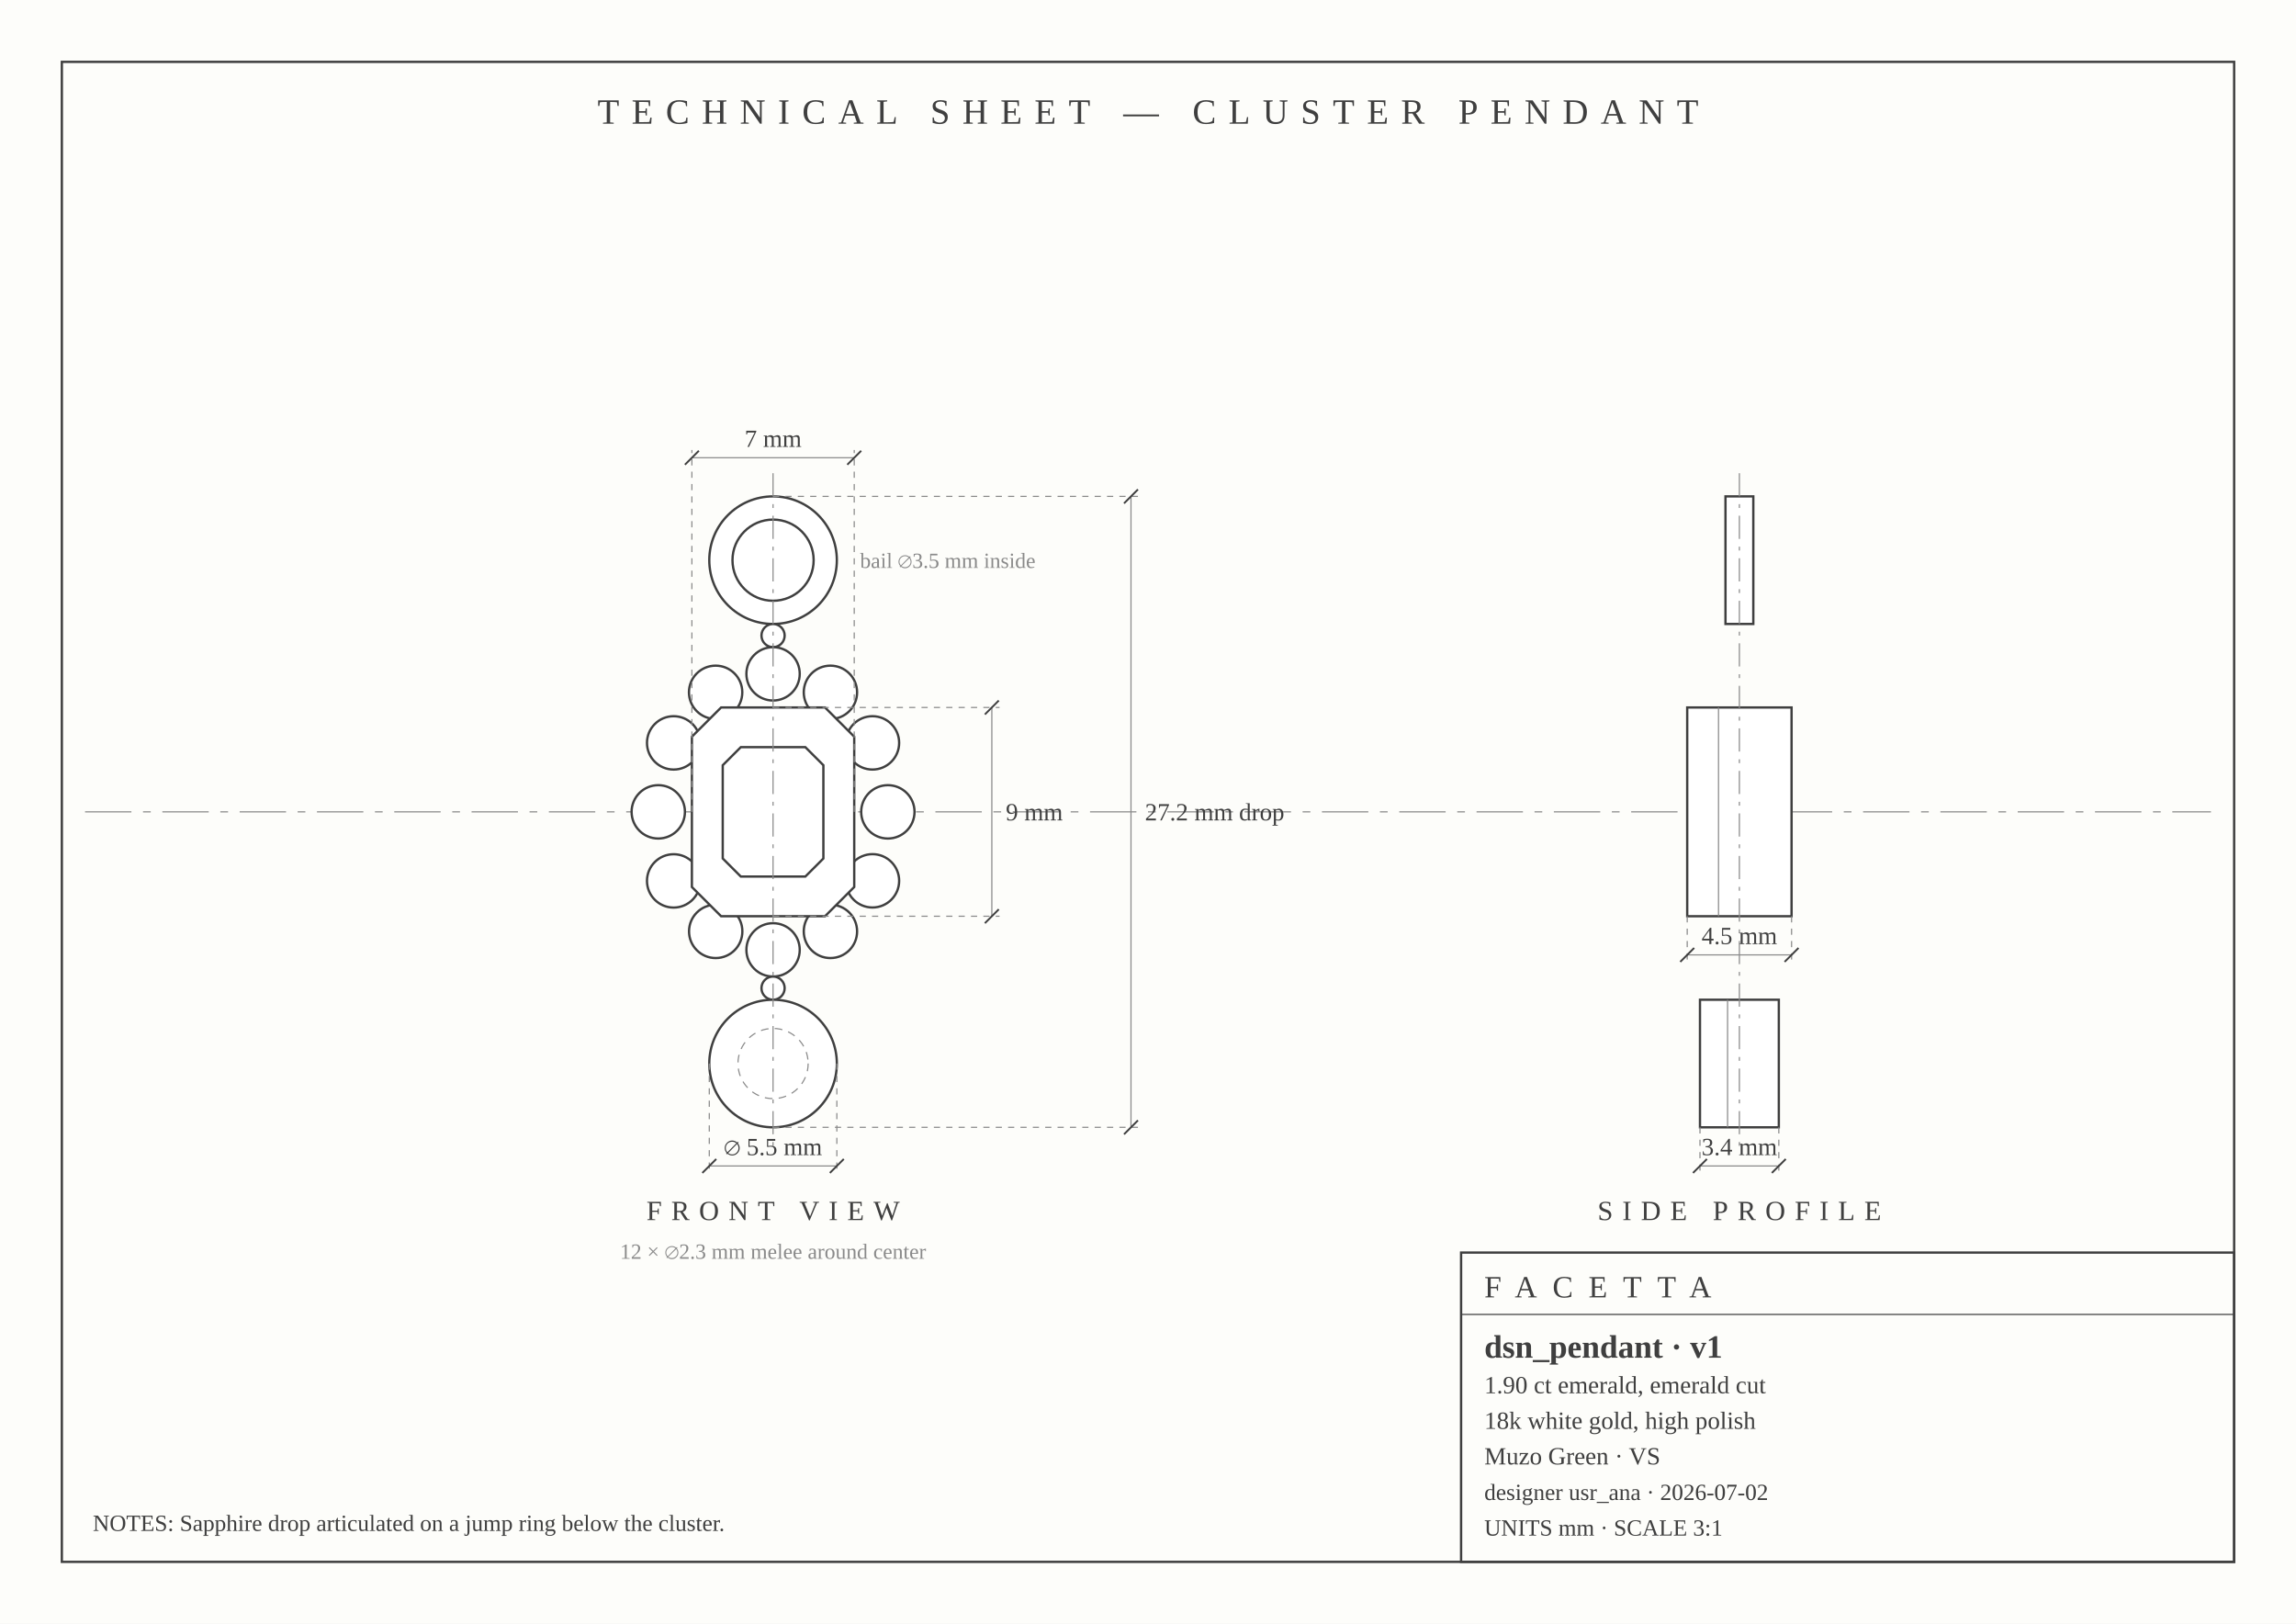
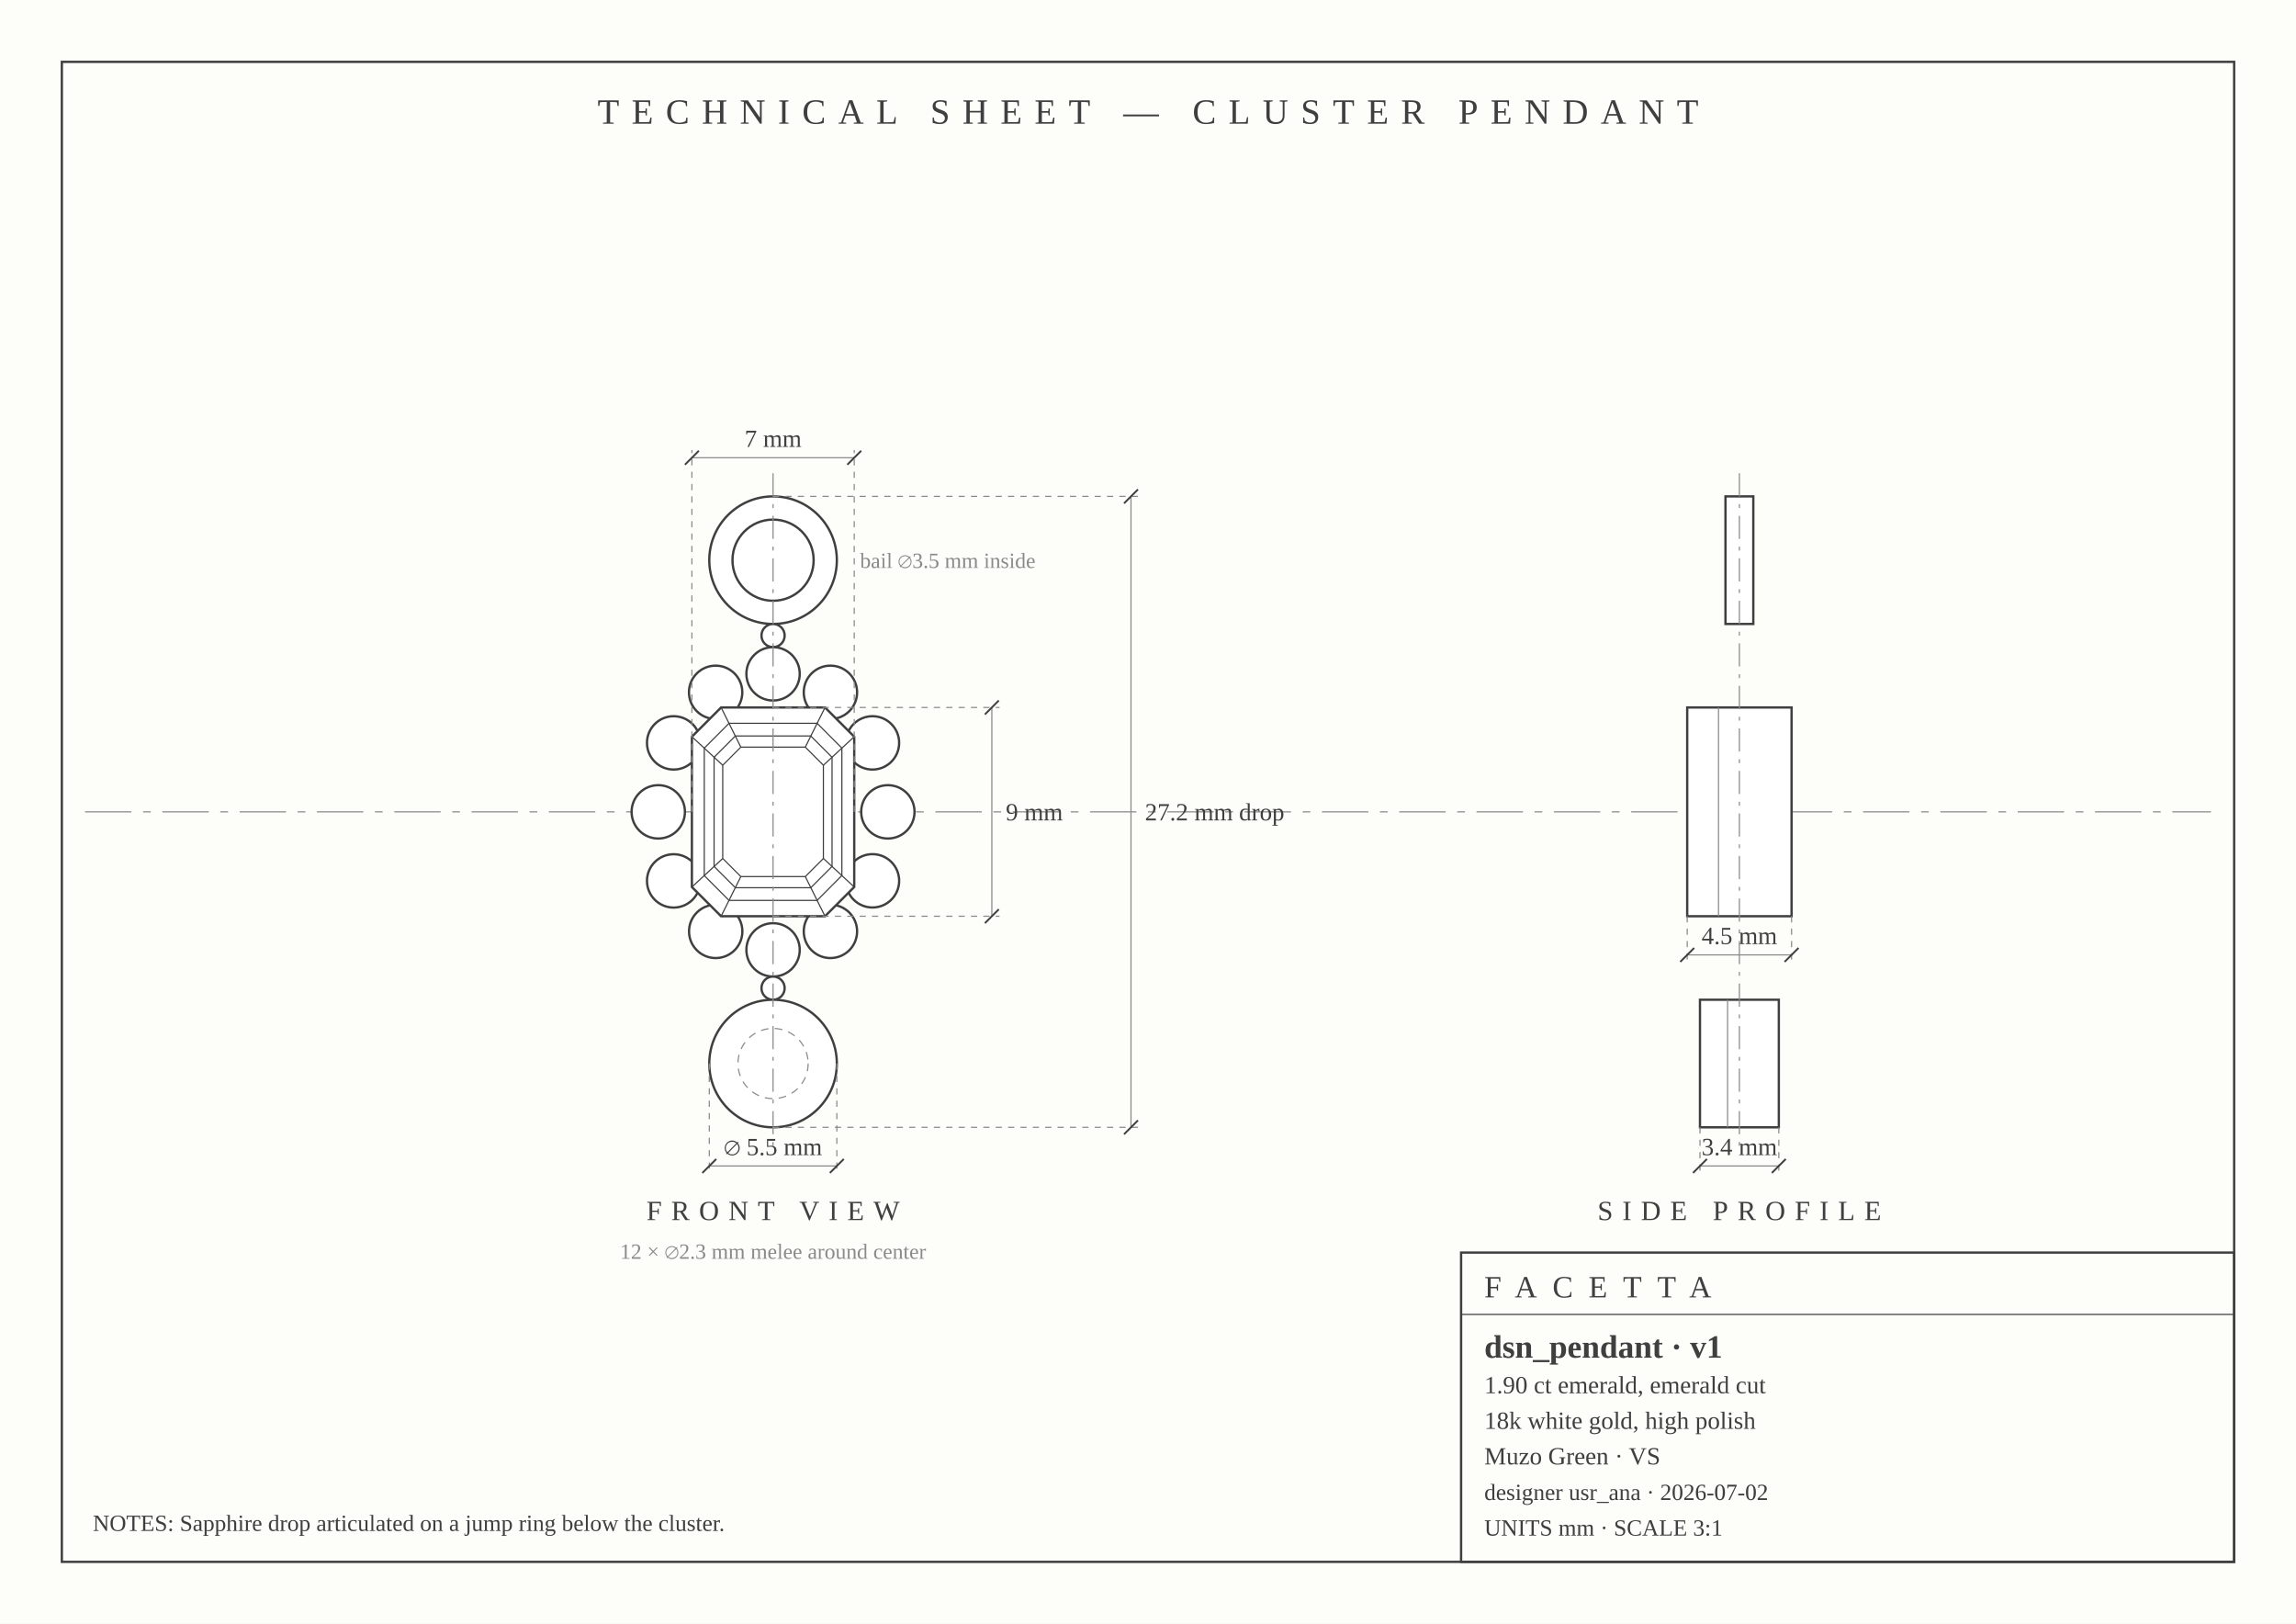
<svg xmlns="http://www.w3.org/2000/svg" viewBox="0 0 297 210" width="297mm" height="210mm" font-family="Georgia, 'Times New Roman', serif">
  <defs>
    <pattern id="hatch" width="1.4" height="1.4" patternTransform="rotate(45)" patternUnits="userSpaceOnUse">
      <line x1="0" y1="0" x2="0" y2="1.4" stroke="#8a8a8a" stroke-width="0.12" />
    </pattern>
  </defs>
  <rect x="0" y="0" width="297" height="210" fill="#fdfdfa" />
  <rect x="8" y="8" width="281" height="194" fill="none" stroke="#3f3f3f" stroke-width="0.3" />
  <text x="148.50" y="16.00" font-family="Georgia, 'Times New Roman', serif" font-size="4.6" fill="#3f3f3f" text-anchor="middle" letter-spacing="1.6">TECHNICAL SHEET — CLUSTER PENDANT</text>
  <line x1="11.00" y1="105.00" x2="286.00" y2="105.00" stroke="#8a8a8a" stroke-width="0.15" stroke-dasharray="6 1.5 1 1.5" />
  <circle cx="100.00" cy="72.45" r="8.25" fill="#ffffff" stroke="#3f3f3f" stroke-width="0.3" />
  <circle cx="100.00" cy="72.45" r="5.25" fill="#ffffff" stroke="#3f3f3f" stroke-width="0.3" />
  <circle cx="100.00" cy="82.20" r="1.50" fill="#ffffff" stroke="#3f3f3f" stroke-width="0.3" />
  <circle cx="100.00" cy="87.15" r="3.45" fill="#ffffff" stroke="#3f3f3f" stroke-width="0.3" />
  <circle cx="107.42" cy="89.54" r="3.45" fill="#ffffff" stroke="#3f3f3f" stroke-width="0.3" />
  <circle cx="112.86" cy="96.08" r="3.45" fill="#ffffff" stroke="#3f3f3f" stroke-width="0.3" />
  <circle cx="114.85" cy="105.00" r="3.45" fill="#ffffff" stroke="#3f3f3f" stroke-width="0.3" />
  <circle cx="112.86" cy="113.92" r="3.45" fill="#ffffff" stroke="#3f3f3f" stroke-width="0.3" />
  <circle cx="107.42" cy="120.46" r="3.45" fill="#ffffff" stroke="#3f3f3f" stroke-width="0.3" />
  <circle cx="100.00" cy="122.85" r="3.45" fill="#ffffff" stroke="#3f3f3f" stroke-width="0.3" />
  <circle cx="92.58" cy="120.46" r="3.45" fill="#ffffff" stroke="#3f3f3f" stroke-width="0.3" />
  <circle cx="87.14" cy="113.93" r="3.45" fill="#ffffff" stroke="#3f3f3f" stroke-width="0.3" />
  <circle cx="85.15" cy="105.00" r="3.45" fill="#ffffff" stroke="#3f3f3f" stroke-width="0.3" />
  <circle cx="87.14" cy="96.08" r="3.45" fill="#ffffff" stroke="#3f3f3f" stroke-width="0.3" />
  <circle cx="92.57" cy="89.54" r="3.45" fill="#ffffff" stroke="#3f3f3f" stroke-width="0.3" />
  <polygon points="93.28,91.50 106.72,91.50 110.50,95.28 110.50,114.72 106.72,118.50 93.28,118.50 89.50,114.72 89.50,95.28" fill="#ffffff" stroke="#3f3f3f" stroke-width="0.3" />
-   <polygon points="95.83,96.63 104.17,96.63 106.51,98.97 106.51,111.03 104.17,113.37 95.83,113.37 93.49,111.03 93.49,98.97" fill="#ffffff" stroke="#3f3f3f" stroke-width="0.3" />
+   <polygon points="94.30,93.55 105.70,93.55 108.90,96.76 108.90,113.24 105.70,116.45 94.30,116.45 91.10,113.24 91.10,96.76" fill="none" stroke="#3f3f3f" stroke-width="0.15" />
+   <polygon points="95.12,95.19 104.88,95.19 107.63,97.94 107.63,112.06 104.88,114.81 95.12,114.81 92.37,112.06 92.37,97.94" fill="none" stroke="#3f3f3f" stroke-width="0.15" />
+   <polygon points="95.83,96.63 104.17,96.63 106.51,98.97 106.51,111.03 104.17,113.37 95.83,113.37 93.49,111.03 93.49,98.97" fill="none" stroke="#3f3f3f" stroke-width="0.15" />
+   <line x1="93.28" y1="91.50" x2="95.83" y2="96.63" stroke="#3f3f3f" stroke-width="0.15" />
+   <line x1="106.72" y1="91.50" x2="104.17" y2="96.63" stroke="#3f3f3f" stroke-width="0.15" />
+   <line x1="110.50" y1="95.28" x2="106.51" y2="98.97" stroke="#3f3f3f" stroke-width="0.15" />
+   <line x1="110.50" y1="114.72" x2="106.51" y2="111.03" stroke="#3f3f3f" stroke-width="0.15" />
+   <line x1="106.72" y1="118.50" x2="104.17" y2="113.37" stroke="#3f3f3f" stroke-width="0.15" />
+   <line x1="93.28" y1="118.50" x2="95.83" y2="113.37" stroke="#3f3f3f" stroke-width="0.15" />
+   <line x1="89.50" y1="114.72" x2="93.49" y2="111.03" stroke="#3f3f3f" stroke-width="0.15" />
+   <line x1="89.50" y1="95.28" x2="93.49" y2="98.97" stroke="#3f3f3f" stroke-width="0.15" />
  <circle cx="100.00" cy="127.80" r="1.50" fill="#ffffff" stroke="#3f3f3f" stroke-width="0.3" />
  <circle cx="100.00" cy="137.55" r="8.25" fill="#ffffff" stroke="#3f3f3f" stroke-width="0.3" />
  <circle cx="100.00" cy="137.55" r="4.54" fill="none" stroke="#8a8a8a" stroke-width="0.15" stroke-dasharray="1 0.8" />
  <line x1="100.00" y1="61.20" x2="100.00" y2="148.80" stroke="#8a8a8a" stroke-width="0.15" stroke-dasharray="3 1 0.5 1" />
  <line x1="89.50" y1="105.00" x2="89.50" y2="58.20" stroke="#8a8a8a" stroke-width="0.15" stroke-dasharray="0.8 0.8" />
  <line x1="110.50" y1="105.00" x2="110.50" y2="58.20" stroke="#8a8a8a" stroke-width="0.15" stroke-dasharray="0.8 0.8" />
  <line x1="89.50" y1="59.20" x2="110.50" y2="59.20" stroke="#8a8a8a" stroke-width="0.15" />
  <line x1="88.60" y1="60.10" x2="90.40" y2="58.30" stroke="#3f3f3f" stroke-width="0.24" />
  <line x1="109.60" y1="60.10" x2="111.40" y2="58.30" stroke="#3f3f3f" stroke-width="0.24" />
  <text x="100.00" y="57.80" font-family="Georgia, 'Times New Roman', serif" font-size="3.2" fill="#3f3f3f" text-anchor="middle">7 mm</text>
  <line x1="100.00" y1="91.50" x2="129.30" y2="91.50" stroke="#8a8a8a" stroke-width="0.15" stroke-dasharray="0.8 0.8" />
  <line x1="100.00" y1="118.50" x2="129.30" y2="118.50" stroke="#8a8a8a" stroke-width="0.15" stroke-dasharray="0.8 0.8" />
  <line x1="128.30" y1="91.50" x2="128.30" y2="118.50" stroke="#8a8a8a" stroke-width="0.15" />
  <line x1="127.40" y1="92.40" x2="129.20" y2="90.60" stroke="#3f3f3f" stroke-width="0.24" />
  <line x1="127.40" y1="119.40" x2="129.20" y2="117.60" stroke="#3f3f3f" stroke-width="0.24" />
  <text x="130.10" y="106.10" font-family="Georgia, 'Times New Roman', serif" font-size="3.2" fill="#3f3f3f" text-anchor="start">9 mm</text>
  <line x1="100.00" y1="64.20" x2="147.30" y2="64.20" stroke="#8a8a8a" stroke-width="0.15" stroke-dasharray="0.8 0.8" />
  <line x1="100.00" y1="145.80" x2="147.30" y2="145.80" stroke="#8a8a8a" stroke-width="0.15" stroke-dasharray="0.8 0.8" />
  <line x1="146.30" y1="64.20" x2="146.30" y2="145.80" stroke="#8a8a8a" stroke-width="0.15" />
  <line x1="145.40" y1="65.10" x2="147.20" y2="63.30" stroke="#3f3f3f" stroke-width="0.24" />
  <line x1="145.40" y1="146.70" x2="147.20" y2="144.90" stroke="#3f3f3f" stroke-width="0.24" />
  <text x="148.10" y="106.10" font-family="Georgia, 'Times New Roman', serif" font-size="3.2" fill="#3f3f3f" text-anchor="start">27.2 mm drop</text>
  <text x="111.25" y="73.45" font-family="Georgia, 'Times New Roman', serif" font-size="2.8" fill="#8a8a8a" text-anchor="start">bail ⌀3.5 mm inside</text>
  <text x="100.00" y="157.80" font-family="Georgia, 'Times New Roman', serif" font-size="3.6" fill="#3f3f3f" text-anchor="middle" letter-spacing="1.2">FRONT VIEW</text>
  <text x="100.00" y="162.80" font-family="Georgia, 'Times New Roman', serif" font-size="2.8" fill="#8a8a8a" text-anchor="middle">12 × ⌀2.3 mm melee around center</text>
  <line x1="91.75" y1="137.55" x2="91.75" y2="151.80" stroke="#8a8a8a" stroke-width="0.15" stroke-dasharray="0.8 0.8" />
  <line x1="108.25" y1="137.55" x2="108.25" y2="151.80" stroke="#8a8a8a" stroke-width="0.15" stroke-dasharray="0.8 0.8" />
  <line x1="91.75" y1="150.80" x2="108.25" y2="150.80" stroke="#8a8a8a" stroke-width="0.15" />
  <line x1="90.85" y1="151.70" x2="92.65" y2="149.90" stroke="#3f3f3f" stroke-width="0.24" />
  <line x1="107.35" y1="151.70" x2="109.15" y2="149.90" stroke="#3f3f3f" stroke-width="0.24" />
  <text x="100.00" y="149.40" font-family="Georgia, 'Times New Roman', serif" font-size="3.2" fill="#3f3f3f" text-anchor="middle">⌀ 5.5 mm</text>
  <rect x="223.20" y="64.20" width="3.60" height="16.50" fill="#ffffff" stroke="#3f3f3f" stroke-width="0.3" />
  <rect x="218.25" y="91.50" width="13.50" height="27.00" fill="#ffffff" stroke="#3f3f3f" stroke-width="0.3" />
  <line x1="222.30" y1="91.50" x2="222.30" y2="118.50" stroke="#8a8a8a" stroke-width="0.15" />
  <line x1="218.25" y1="118.50" x2="218.25" y2="124.50" stroke="#8a8a8a" stroke-width="0.15" stroke-dasharray="0.8 0.8" />
  <line x1="231.75" y1="118.50" x2="231.75" y2="124.50" stroke="#8a8a8a" stroke-width="0.15" stroke-dasharray="0.8 0.8" />
  <line x1="218.25" y1="123.50" x2="231.75" y2="123.50" stroke="#8a8a8a" stroke-width="0.15" />
  <line x1="217.35" y1="124.40" x2="219.15" y2="122.60" stroke="#3f3f3f" stroke-width="0.24" />
  <line x1="230.85" y1="124.40" x2="232.65" y2="122.60" stroke="#3f3f3f" stroke-width="0.24" />
  <text x="225.00" y="122.10" font-family="Georgia, 'Times New Roman', serif" font-size="3.2" fill="#3f3f3f" text-anchor="middle">4.5 mm</text>
  <rect x="219.90" y="129.30" width="10.20" height="16.50" fill="#ffffff" stroke="#3f3f3f" stroke-width="0.3" />
  <line x1="223.47" y1="129.30" x2="223.47" y2="145.80" stroke="#8a8a8a" stroke-width="0.15" />
  <line x1="219.90" y1="145.80" x2="219.90" y2="151.80" stroke="#8a8a8a" stroke-width="0.15" stroke-dasharray="0.8 0.8" />
  <line x1="230.10" y1="145.80" x2="230.10" y2="151.80" stroke="#8a8a8a" stroke-width="0.15" stroke-dasharray="0.8 0.8" />
  <line x1="219.90" y1="150.80" x2="230.10" y2="150.80" stroke="#8a8a8a" stroke-width="0.15" />
  <line x1="219.00" y1="151.70" x2="220.80" y2="149.90" stroke="#3f3f3f" stroke-width="0.24" />
  <line x1="229.20" y1="151.70" x2="231.00" y2="149.90" stroke="#3f3f3f" stroke-width="0.24" />
  <text x="225.00" y="149.40" font-family="Georgia, 'Times New Roman', serif" font-size="3.2" fill="#3f3f3f" text-anchor="middle">3.4 mm</text>
  <line x1="225.00" y1="61.20" x2="225.00" y2="148.80" stroke="#8a8a8a" stroke-width="0.15" stroke-dasharray="3 1 0.5 1" />
  <text x="225.00" y="157.80" font-family="Georgia, 'Times New Roman', serif" font-size="3.6" fill="#3f3f3f" text-anchor="middle" letter-spacing="1.2">SIDE PROFILE</text>
  <rect x="189.00" y="162.00" width="100" height="40" fill="none" stroke="#3f3f3f" stroke-width="0.3" />
  <line x1="189.00" y1="170.00" x2="289.00" y2="170.00" stroke="#3f3f3f" stroke-width="0.15" />
  <text x="192.00" y="167.80" font-family="Georgia, 'Times New Roman', serif" font-size="4.0" fill="#3f3f3f" text-anchor="start" letter-spacing="2.0">FACETTA</text>
  <text x="192.00" y="175.60" font-family="Georgia, 'Times New Roman', serif" font-size="4.2" fill="#3f3f3f" text-anchor="start" font-weight="bold">dsn_pendant  ·  v1</text>
  <text x="192.00" y="180.20" font-family="Georgia, 'Times New Roman', serif" font-size="3.2" fill="#3f3f3f" text-anchor="start">1.90 ct emerald, emerald cut</text>
  <text x="192.00" y="184.80" font-family="Georgia, 'Times New Roman', serif" font-size="3.2" fill="#3f3f3f" text-anchor="start">18k white gold, high polish</text>
  <text x="192.00" y="189.40" font-family="Georgia, 'Times New Roman', serif" font-size="3.2" fill="#3f3f3f" text-anchor="start">Muzo Green  ·  VS</text>
  <text x="192.00" y="194.00" font-family="Georgia, 'Times New Roman', serif" font-size="3.0" fill="#3f3f3f" text-anchor="start">designer usr_ana  ·  2026-07-02</text>
  <text x="192.00" y="198.60" font-family="Georgia, 'Times New Roman', serif" font-size="3.0" fill="#3f3f3f" text-anchor="start">UNITS mm  ·  SCALE 3:1</text>
  <text x="12.00" y="198.00" font-family="Georgia, 'Times New Roman', serif" font-size="3.0" fill="#3f3f3f" text-anchor="start">NOTES: Sapphire drop articulated on a jump ring below the cluster.</text>
</svg>
